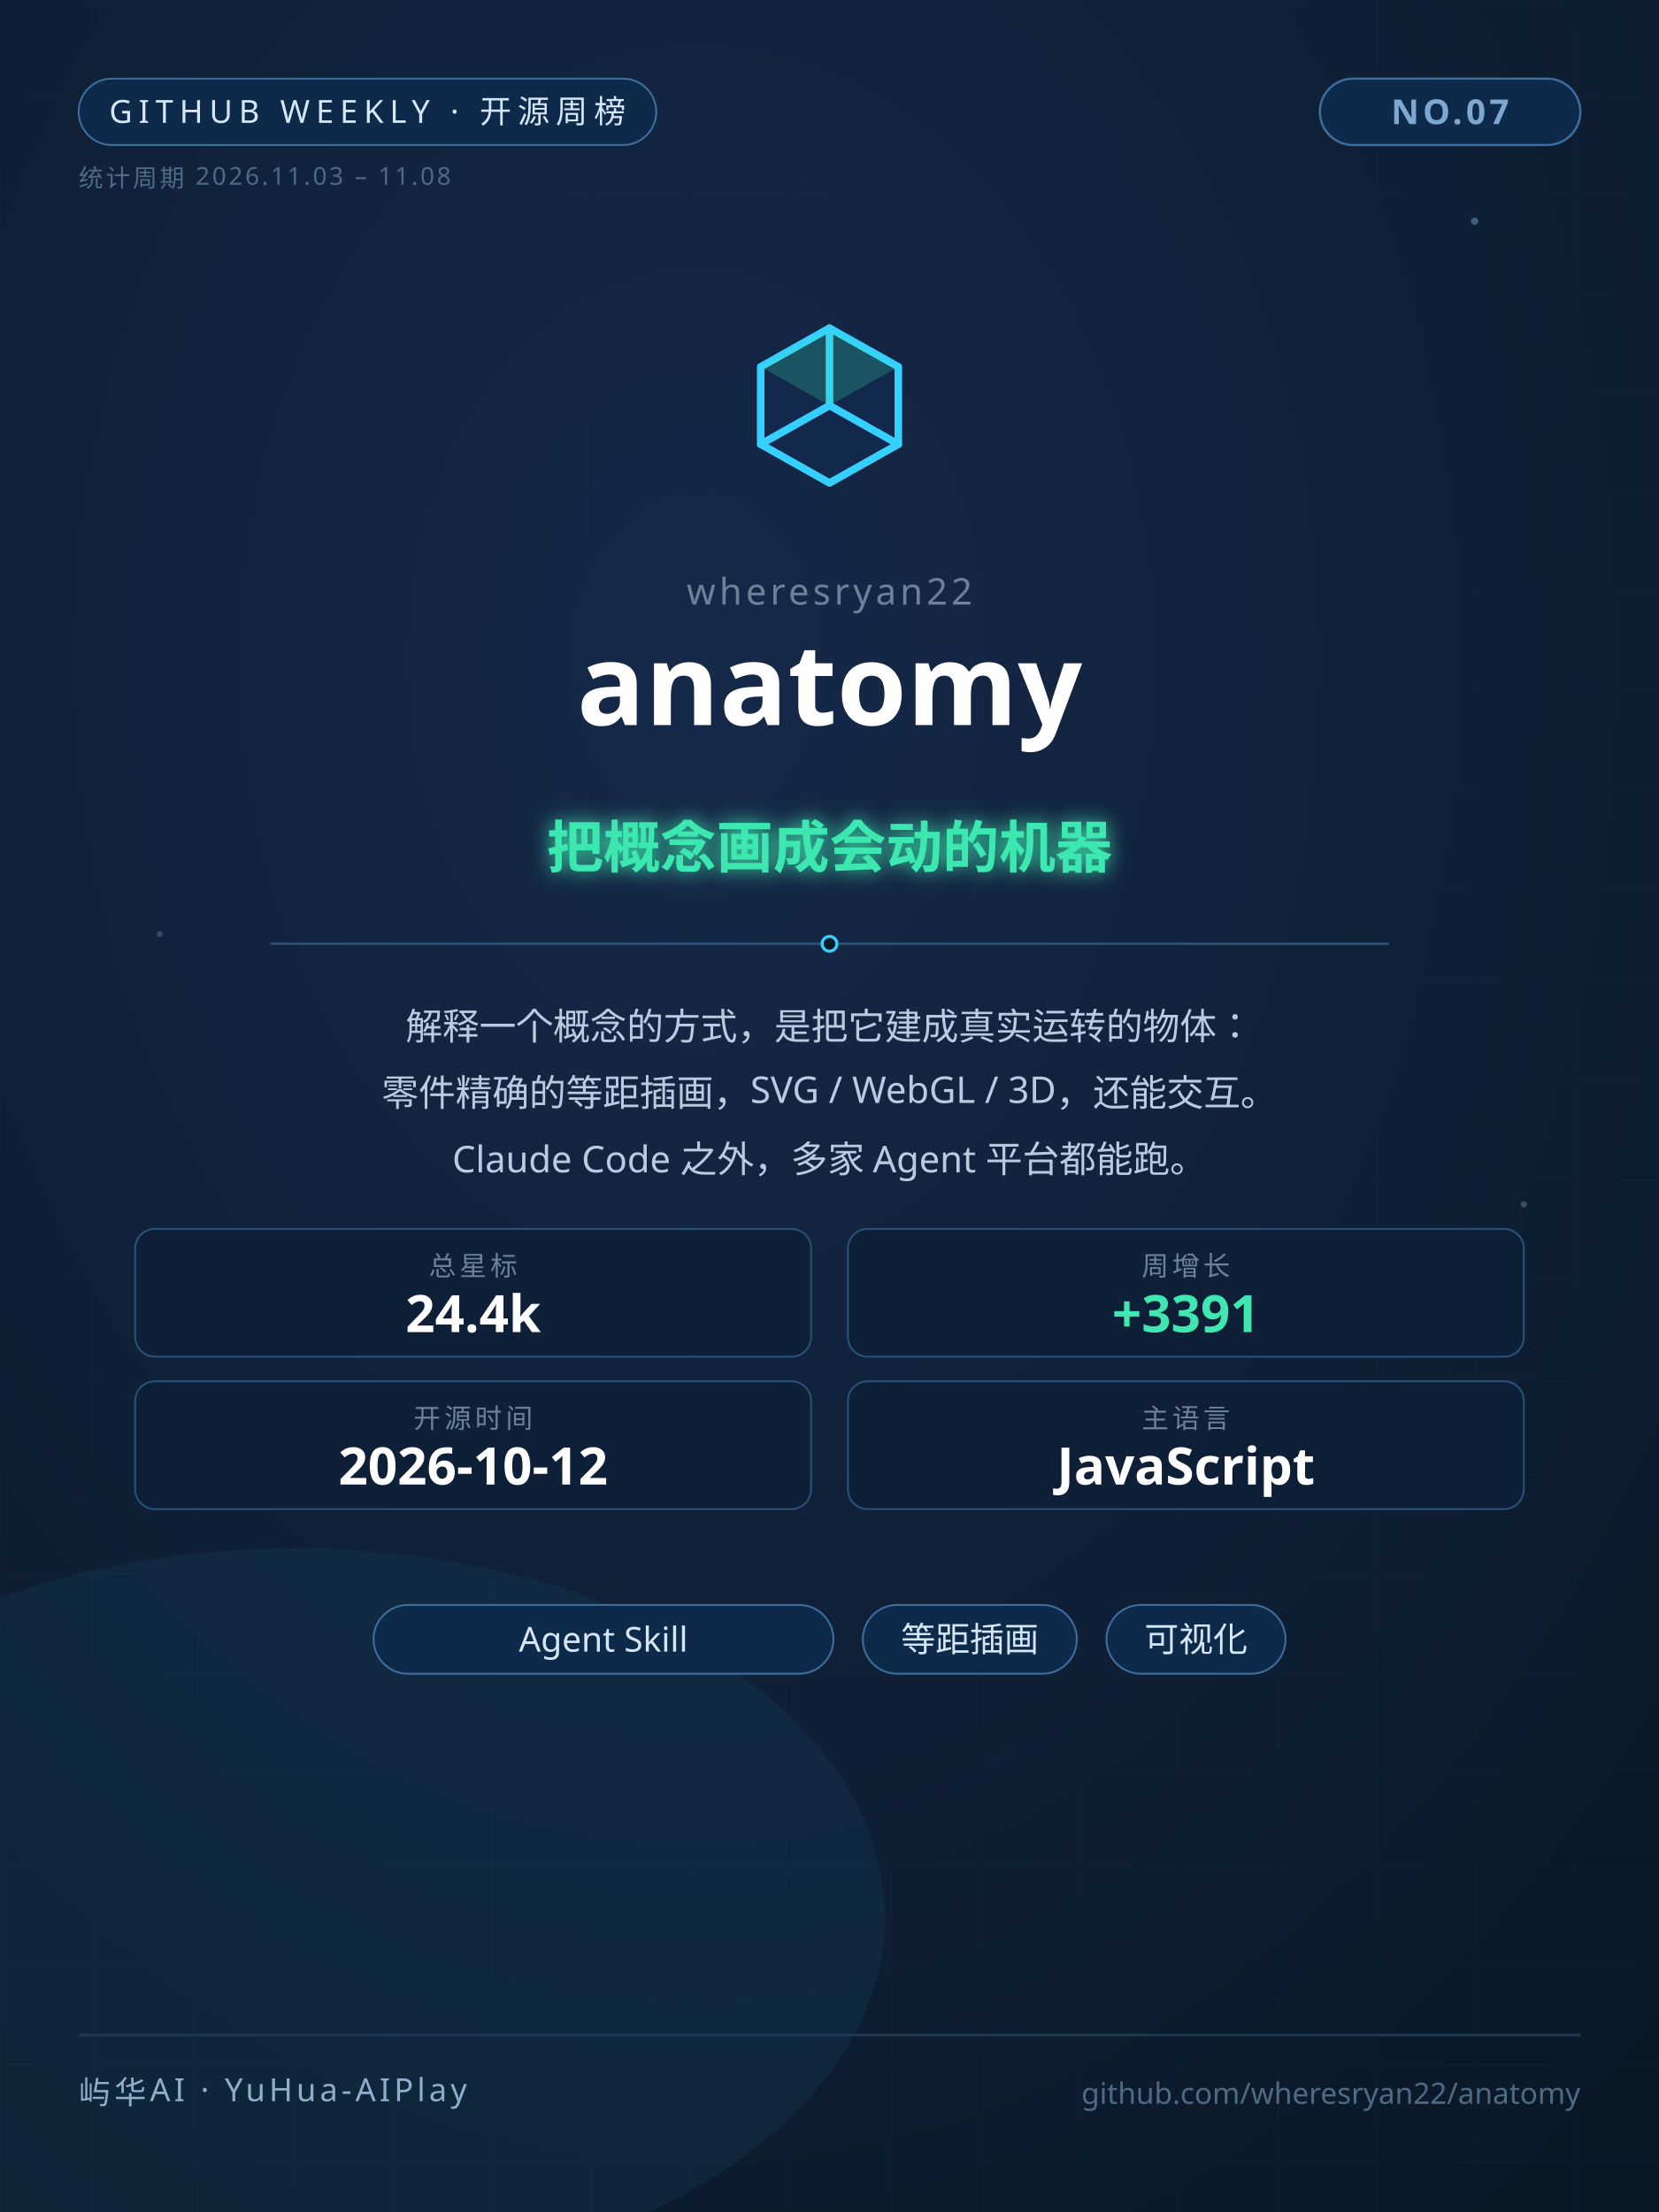
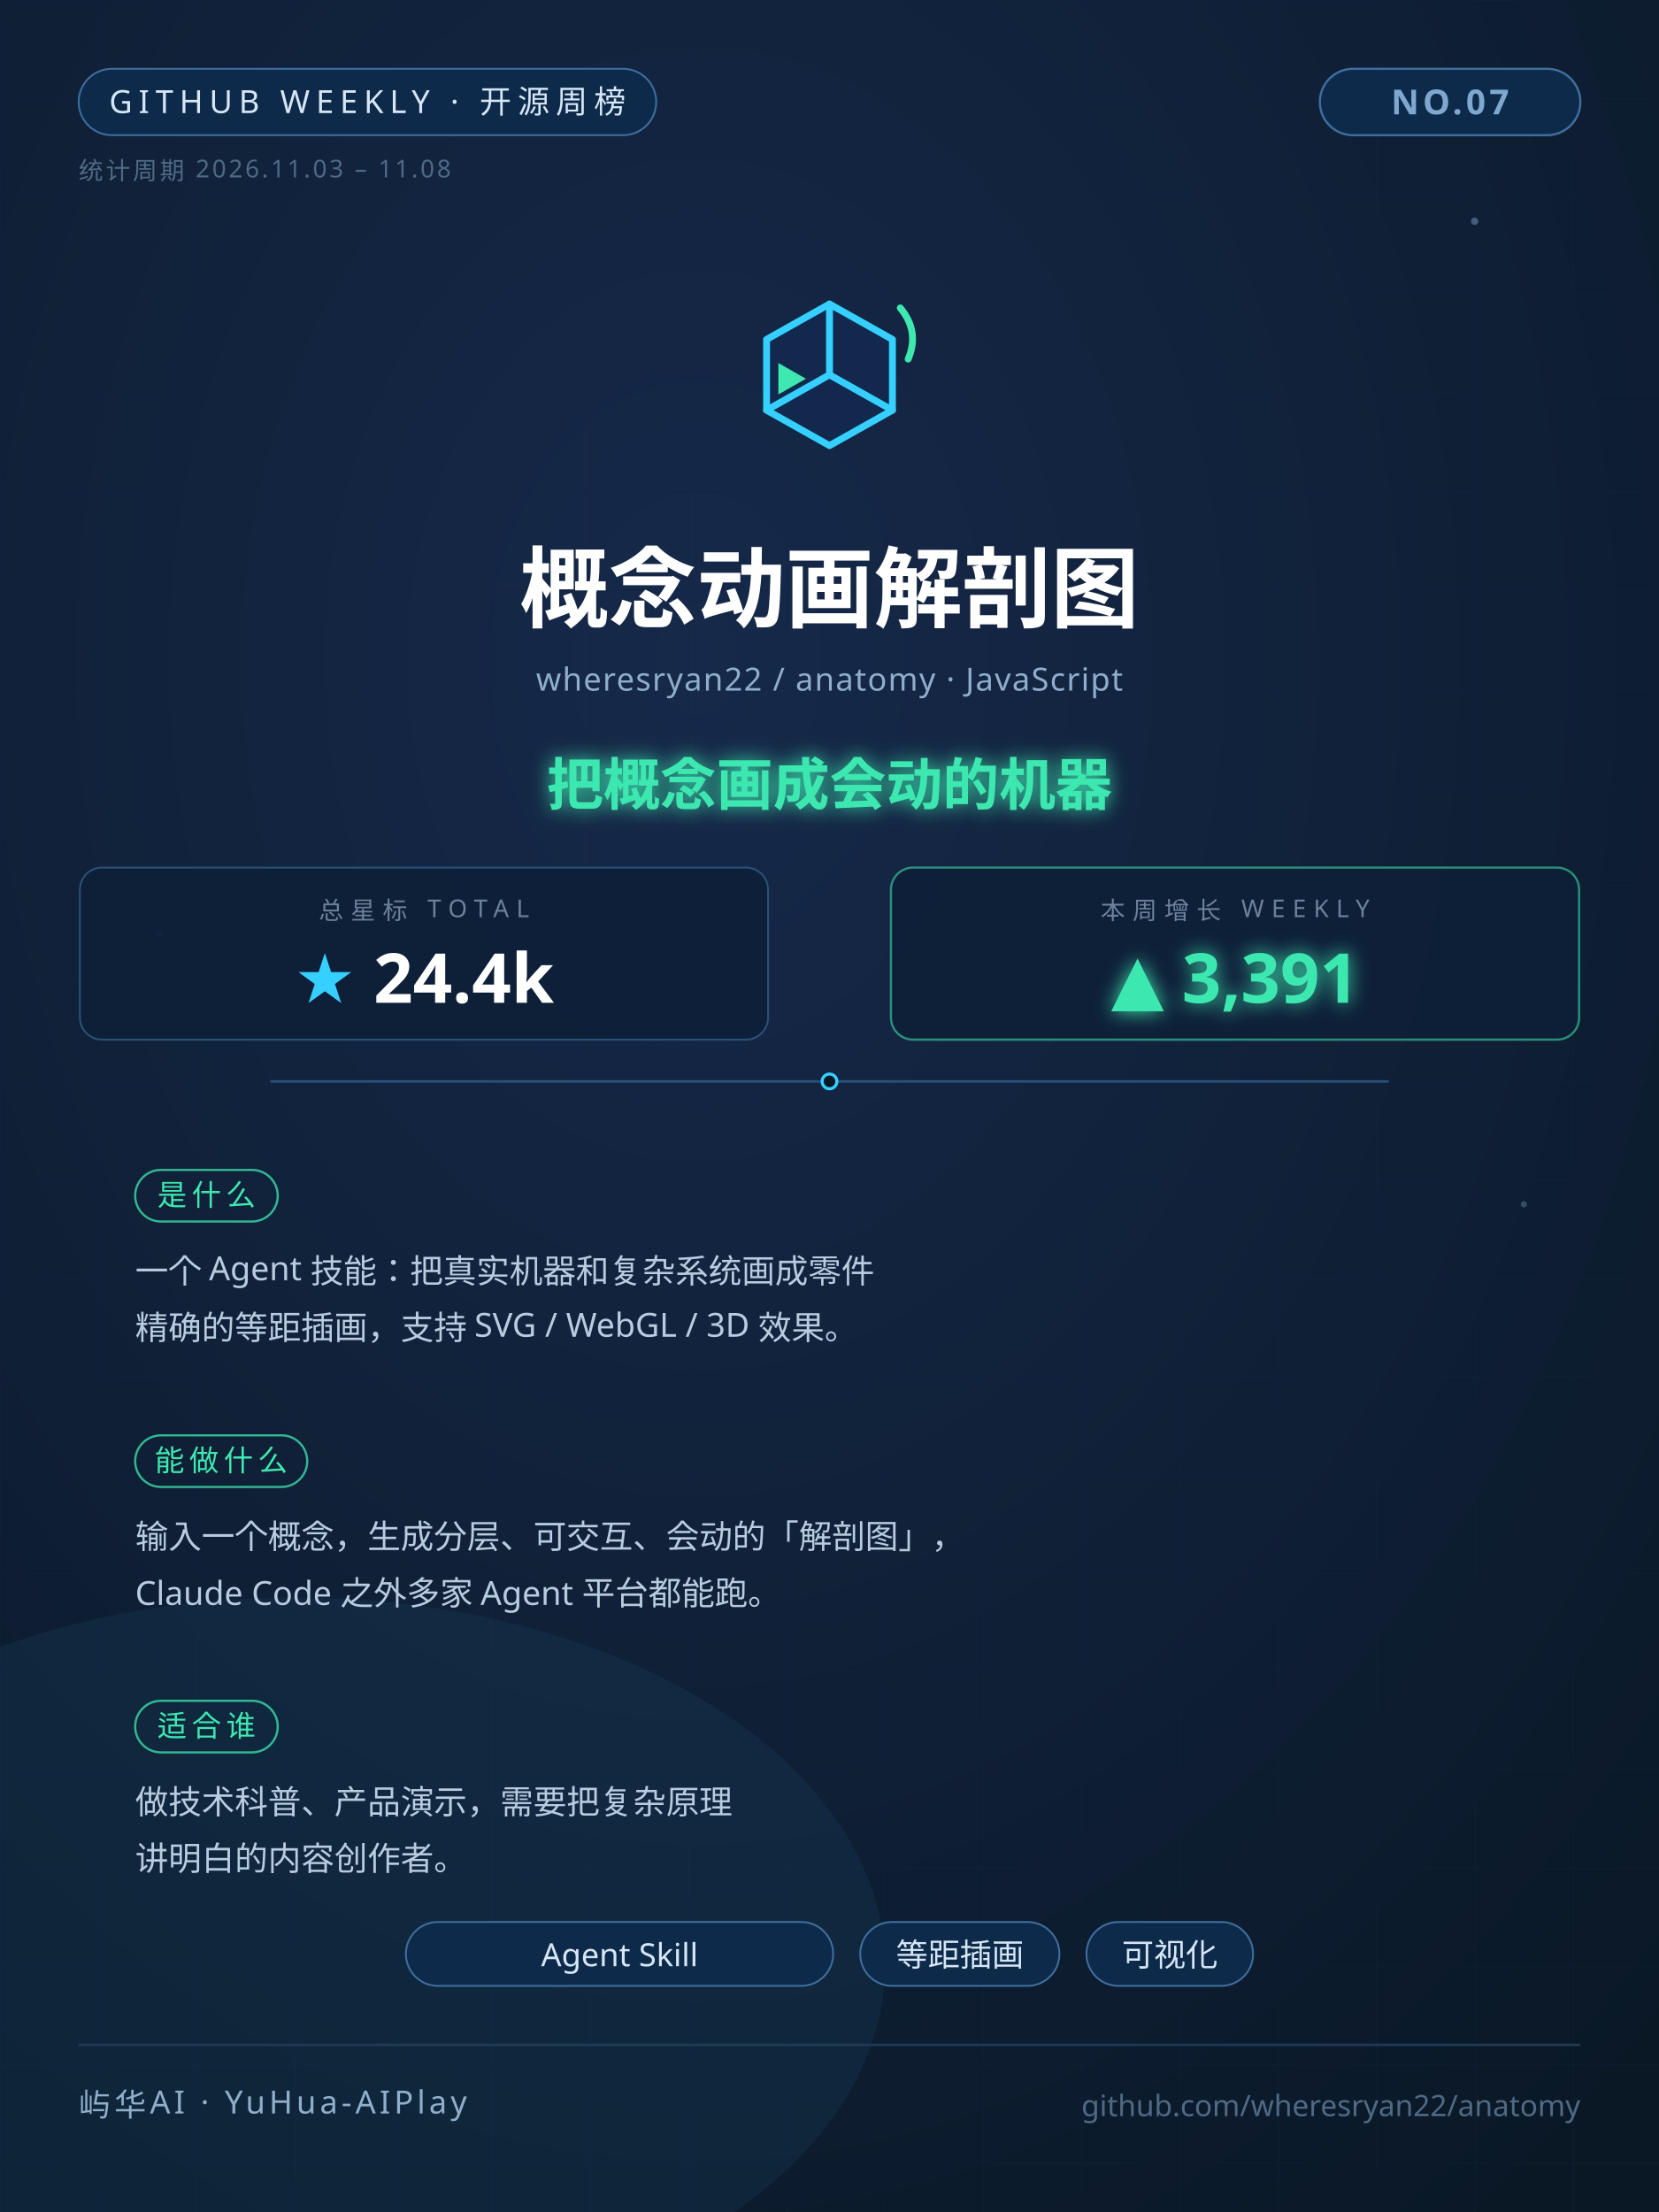
<svg xmlns="http://www.w3.org/2000/svg" viewBox="0 0 1350 1800" font-family="'PingFang SC','Hiragino Sans GB',sans-serif">
  <defs>
    <radialGradient id="bgGlow" cx="42%" cy="30%" r="85%">
      <stop offset="0%" stop-color="#16294A" />
      <stop offset="100%" stop-color="#0A1826" />
    </radialGradient>
    <filter id="glowGreen" x="-60%" y="-60%" width="220%" height="220%">
      <feDropShadow dx="0" dy="0" stdDeviation="8" flood-color="#3EE8B0" />
    </filter>
    <pattern id="grid" width="80" height="80" patternUnits="userSpaceOnUse">
      <path d="M80 0H0V80" fill="none" stroke="#132440" stroke-opacity="0.35" stroke-width="1.5" />
    </pattern>
-     <g id="ic-cube" fill="none" stroke="#35D0FF" stroke-width="3.5" stroke-linejoin="round" stroke-linecap="round">
+     <g id="ic-isoplay" fill="none" stroke="#35D0FF" stroke-width="3.5" stroke-linejoin="round" stroke-linecap="round">
      <path d="M0 -36 L32 -18 L32 18 L0 36 L-32 18 L-32 -18 Z" fill="#12294D" />
      <path d="M0 -36 L0 0 L32 18 M0 0 L-32 18" />
-       <path d="M0 -36 L32 -18 L0 0 L-32 -18 Z" fill="#3EE8B0" fill-opacity="0.22" stroke="none" />
+       <path d="M-26 -6 L-12 2 L-26 10 Z" fill="#3EE8B0" stroke="none" />
+       <path d="M36 -34 Q46 -22 40 -8" stroke="#3EE8B0" />
    </g>
  </defs>
  <rect width="1350" height="1800" fill="url(#bgGlow)" />
  <rect width="1350" height="1800" fill="url(#grid)" />
-   <ellipse cx="240" cy="1560" rx="480" ry="300" fill="#14405E" opacity="0.28" />
+   <ellipse cx="240" cy="1600" rx="480" ry="300" fill="#14405E" opacity="0.28" />
  <circle cx="1200" cy="180" r="3" fill="#7FA8D0" opacity="0.45" />
  <circle cx="130" cy="760" r="2.5" fill="#7FA8D0" opacity="0.3" />
  <circle cx="1240" cy="980" r="2.5" fill="#7FA8D0" opacity="0.35" />
-   <rect x="64" y="64" width="470" height="54" rx="27" fill="#0E2A4A" stroke="#3E6E9E" stroke-width="1.5" />
-   <text x="299" y="100" text-anchor="middle" font-size="26" letter-spacing="5" fill="#D6E6F5">GITHUB WEEKLY · 开源周榜</text>
-   <text x="64" y="152" font-size="20" letter-spacing="2" fill="#4E6A85">统计周期 2026.11.03 – 11.08</text>
-   <rect x="1074" y="64" width="212" height="54" rx="27" fill="#0E2A4A" stroke="#3E6E9E" stroke-width="1.8" />
-   <text x="1180" y="101" text-anchor="middle" font-size="28" font-weight="800" letter-spacing="3" fill="#7FA8D0">NO.07</text>
-   <use href="#ic-cube" x="675" y="330" transform="translate(675 330) scale(1.75) translate(-675 -330)" />
-   <text x="675" y="492" text-anchor="middle" font-size="30" letter-spacing="3" fill="#6B8299">wheresryan22</text>
-   <text x="675" y="590" text-anchor="middle" font-size="92" font-weight="800" fill="#FFFFFF">anatomy</text>
-   <text x="675" y="706" text-anchor="middle" font-size="46" font-weight="700" fill="#3EE8B0" filter="url(#glowGreen)">把概念画成会动的机器</text>
-   <line x1="220" y1="768" x2="1130" y2="768" stroke="#29527A" stroke-width="2" />
-   <circle cx="675" cy="768" r="6" fill="#0A1826" stroke="#35D0FF" stroke-width="2.5" />
-   <text x="675" y="846" text-anchor="middle" font-size="30" fill="#B8CCDF">解释一个概念的方式，是把它建成真实运转的物体：</text>
-   <text x="675" y="900" text-anchor="middle" font-size="30" fill="#B8CCDF">零件精确的等距插画，SVG / WebGL / 3D，还能交互。</text>
-   <text x="675" y="954" text-anchor="middle" font-size="30" fill="#B8CCDF">Claude Code 之外，多家 Agent 平台都能跑。</text>
-   <rect x="110" y="1000" width="550" height="104" rx="16" fill="#0E2038" fill-opacity="0.9" stroke="#29527A" stroke-width="1.5" />
-   <text x="385" y="1038" text-anchor="middle" font-size="22" letter-spacing="3" fill="#6B8299">总星标</text>
-   <text x="385" y="1084" text-anchor="middle" font-size="42" font-weight="700" fill="#FFFFFF">24.4k</text>
-   <rect x="690" y="1000" width="550" height="104" rx="16" fill="#0E2038" fill-opacity="0.9" stroke="#29527A" stroke-width="1.5" />
-   <text x="965" y="1038" text-anchor="middle" font-size="22" letter-spacing="3" fill="#6B8299">周增长</text>
-   <text x="965" y="1084" text-anchor="middle" font-size="42" font-weight="700" fill="#3EE8B0">+3391</text>
-   <rect x="110" y="1124" width="550" height="104" rx="16" fill="#0E2038" fill-opacity="0.9" stroke="#29527A" stroke-width="1.5" />
-   <text x="385" y="1162" text-anchor="middle" font-size="22" letter-spacing="3" fill="#6B8299">开源时间</text>
-   <text x="385" y="1208" text-anchor="middle" font-size="42" font-weight="700" fill="#FFFFFF">2026-10-12</text>
-   <rect x="690" y="1124" width="550" height="104" rx="16" fill="#0E2038" fill-opacity="0.9" stroke="#29527A" stroke-width="1.5" />
-   <text x="965" y="1162" text-anchor="middle" font-size="22" letter-spacing="3" fill="#6B8299">主语言</text>
-   <text x="965" y="1208" text-anchor="middle" font-size="42" font-weight="700" fill="#FFFFFF">JavaScript</text>
-   <rect x="304.0" y="1306" width="374.2" height="56" rx="28" fill="#0E2A4A" stroke="#3E6E9E" stroke-width="1.5" />
-   <text x="491.0" y="1344" text-anchor="middle" font-size="28" fill="#D6E6F5">Agent Skill</text>
-   <rect x="702.1" y="1306" width="174.2" height="56" rx="28" fill="#0E2A4A" stroke="#3E6E9E" stroke-width="1.5" />
-   <text x="789.2" y="1344" text-anchor="middle" font-size="28" fill="#D6E6F5">等距插画</text>
-   <rect x="900.4" y="1306" width="145.7" height="56" rx="28" fill="#0E2A4A" stroke="#3E6E9E" stroke-width="1.5" />
-   <text x="973.2" y="1344" text-anchor="middle" font-size="28" fill="#D6E6F5">可视化</text>
-   <line x1="64" y1="1656" x2="1286" y2="1656" stroke="#1E3A56" stroke-width="2" />
-   <text x="64" y="1712" font-size="26" letter-spacing="3" fill="#8FAECB">屿华AI · YuHua-AIPlay</text>
-   <text x="1286" y="1712" text-anchor="end" font-size="24" fill="#4E6A85">github.com/wheresryan22/anatomy</text>
+   <rect x="64" y="56" width="470" height="54" rx="27" fill="#0E2A4A" stroke="#3E6E9E" stroke-width="1.5" />
+   <text x="299" y="92" text-anchor="middle" font-size="26" letter-spacing="5" fill="#D6E6F5">GITHUB WEEKLY · 开源周榜</text>
+   <text x="64" y="146" font-size="20" letter-spacing="2" fill="#4E6A85">统计周期 2026.11.03 – 11.08</text>
+   <rect x="1074" y="56" width="212" height="54" rx="27" fill="#0E2A4A" stroke="#3E6E9E" stroke-width="1.8" />
+   <text x="1180" y="93" text-anchor="middle" font-size="28" font-weight="800" letter-spacing="3" fill="#7FA8D0">NO.07</text>
+   <use href="#ic-isoplay" transform="translate(675 305) scale(1.6)" />
+   <text x="675" y="505" text-anchor="middle" font-size="72" font-weight="800" fill="#FFFFFF">概念动画解剖图</text>
+   <text x="675" y="562" text-anchor="middle" font-size="26" letter-spacing="1" fill="#8FAECB">wheresryan22 / anatomy · JavaScript</text>
+   <text x="675" y="655" text-anchor="middle" font-size="46" font-weight="700" fill="#3EE8B0" filter="url(#glowGreen)">把概念画成会动的机器</text>
+   <rect x="65" y="706" width="560" height="140" rx="18" fill="#0E2038" fill-opacity="0.9" stroke="#29527A" stroke-width="1.5" />
+   <text x="345" y="748" text-anchor="middle" font-size="20" letter-spacing="6" fill="#6B8299">总星标 TOTAL</text>
+   <text x="345" y="816" text-anchor="middle" font-size="56" font-weight="800" fill="#FFFFFF">
+     <tspan fill="#35D0FF">★</tspan> 24.4k</text>
+   <rect x="725" y="706" width="560" height="140" rx="18" fill="#0E2038" fill-opacity="0.9" stroke="#3EE8B0" stroke-opacity="0.55" stroke-width="1.8" />
+   <text x="1005" y="748" text-anchor="middle" font-size="20" letter-spacing="6" fill="#6B8299">本周增长 WEEKLY</text>
+   <text x="1005" y="816" text-anchor="middle" font-size="56" font-weight="800" fill="#3EE8B0" filter="url(#glowGreen)">▲ 3,391</text>
+   <line x1="220" y1="880" x2="1130" y2="880" stroke="#29527A" stroke-width="2" />
+   <circle cx="675" cy="880" r="6" fill="#0A1826" stroke="#35D0FF" stroke-width="2.5" />
+   <rect x="110" y="952" width="116" height="42" rx="21" fill="none" stroke="#3EE8B0" stroke-opacity="0.75" stroke-width="1.8" />
+   <text x="168" y="981" text-anchor="middle" font-size="24" letter-spacing="4" fill="#3EE8B0">是什么</text>
+   <text x="110" y="1044" font-size="27" fill="#B8CCDF">一个 Agent 技能：把真实机器和复杂系统画成零件</text>
+   <text x="110" y="1090" font-size="27" fill="#B8CCDF">精确的等距插画，支持 SVG / WebGL / 3D 效果。</text>
+   <rect x="110" y="1168" width="140" height="42" rx="21" fill="none" stroke="#3EE8B0" stroke-opacity="0.75" stroke-width="1.8" />
+   <text x="180" y="1197" text-anchor="middle" font-size="24" letter-spacing="4" fill="#3EE8B0">能做什么</text>
+   <text x="110" y="1260" font-size="27" fill="#B8CCDF">输入一个概念，生成分层、可交互、会动的「解剖图」，</text>
+   <text x="110" y="1306" font-size="27" fill="#B8CCDF">Claude Code 之外多家 Agent 平台都能跑。</text>
+   <rect x="110" y="1384" width="116" height="42" rx="21" fill="none" stroke="#3EE8B0" stroke-opacity="0.75" stroke-width="1.8" />
+   <text x="168" y="1413" text-anchor="middle" font-size="24" letter-spacing="4" fill="#3EE8B0">适合谁</text>
+   <text x="110" y="1476" font-size="27" fill="#B8CCDF">做技术科普、产品演示，需要把复杂原理</text>
+   <text x="110" y="1522" font-size="27" fill="#B8CCDF">讲明白的内容创作者。</text>
+   <rect x="330.3" y="1564" width="347.7" height="52" rx="26" fill="#0E2A4A" stroke="#3E6E9E" stroke-width="1.5" />
+   <text x="504.2" y="1600" text-anchor="middle" font-size="26" fill="#D6E6F5">Agent Skill</text>
+   <rect x="700.0" y="1564" width="162.1" height="52" rx="26" fill="#0E2A4A" stroke="#3E6E9E" stroke-width="1.5" />
+   <text x="781.1" y="1600" text-anchor="middle" font-size="26" fill="#D6E6F5">等距插画</text>
+   <rect x="884.1" y="1564" width="135.6" height="52" rx="26" fill="#0E2A4A" stroke="#3E6E9E" stroke-width="1.5" />
+   <text x="951.9" y="1600" text-anchor="middle" font-size="26" fill="#D6E6F5">可视化</text>
+   <line x1="64" y1="1664" x2="1286" y2="1664" stroke="#1E3A56" stroke-width="2" />
+   <text x="64" y="1722" font-size="26" letter-spacing="3" fill="#8FAECB">屿华AI · YuHua-AIPlay</text>
+   <text x="1286" y="1722" text-anchor="end" font-size="24" fill="#4E6A85">github.com/wheresryan22/anatomy</text>
</svg>
